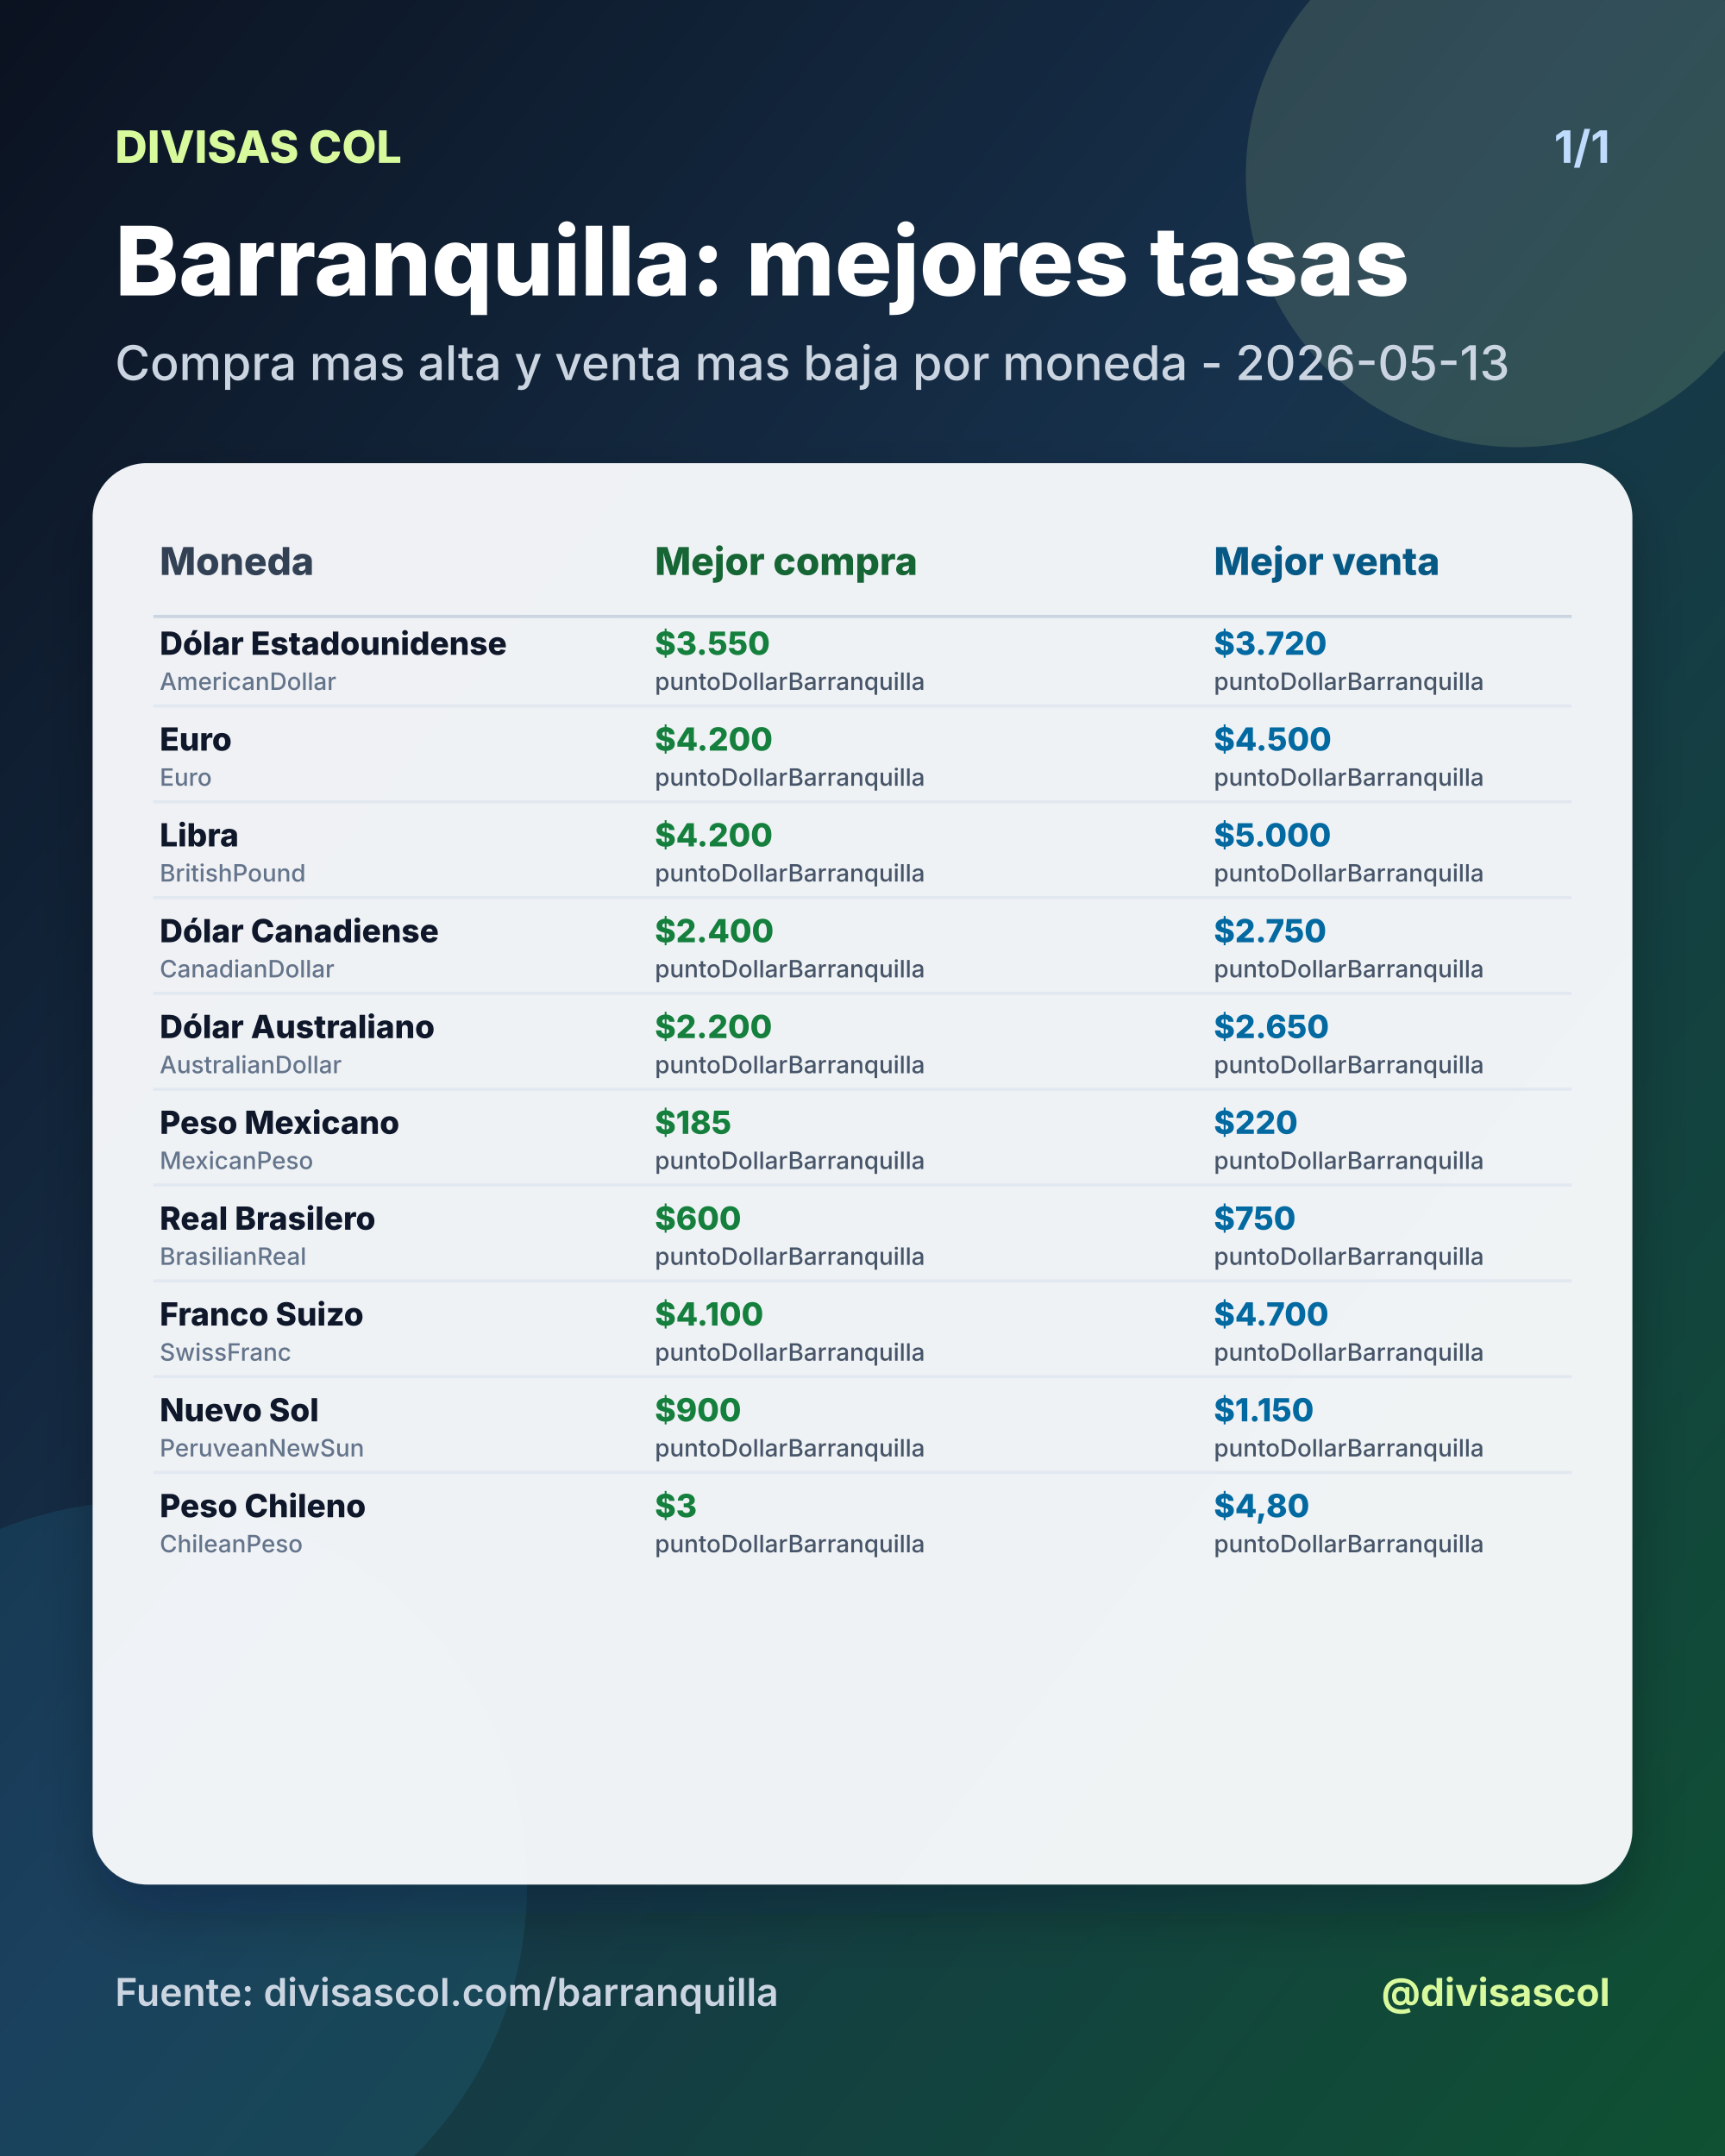
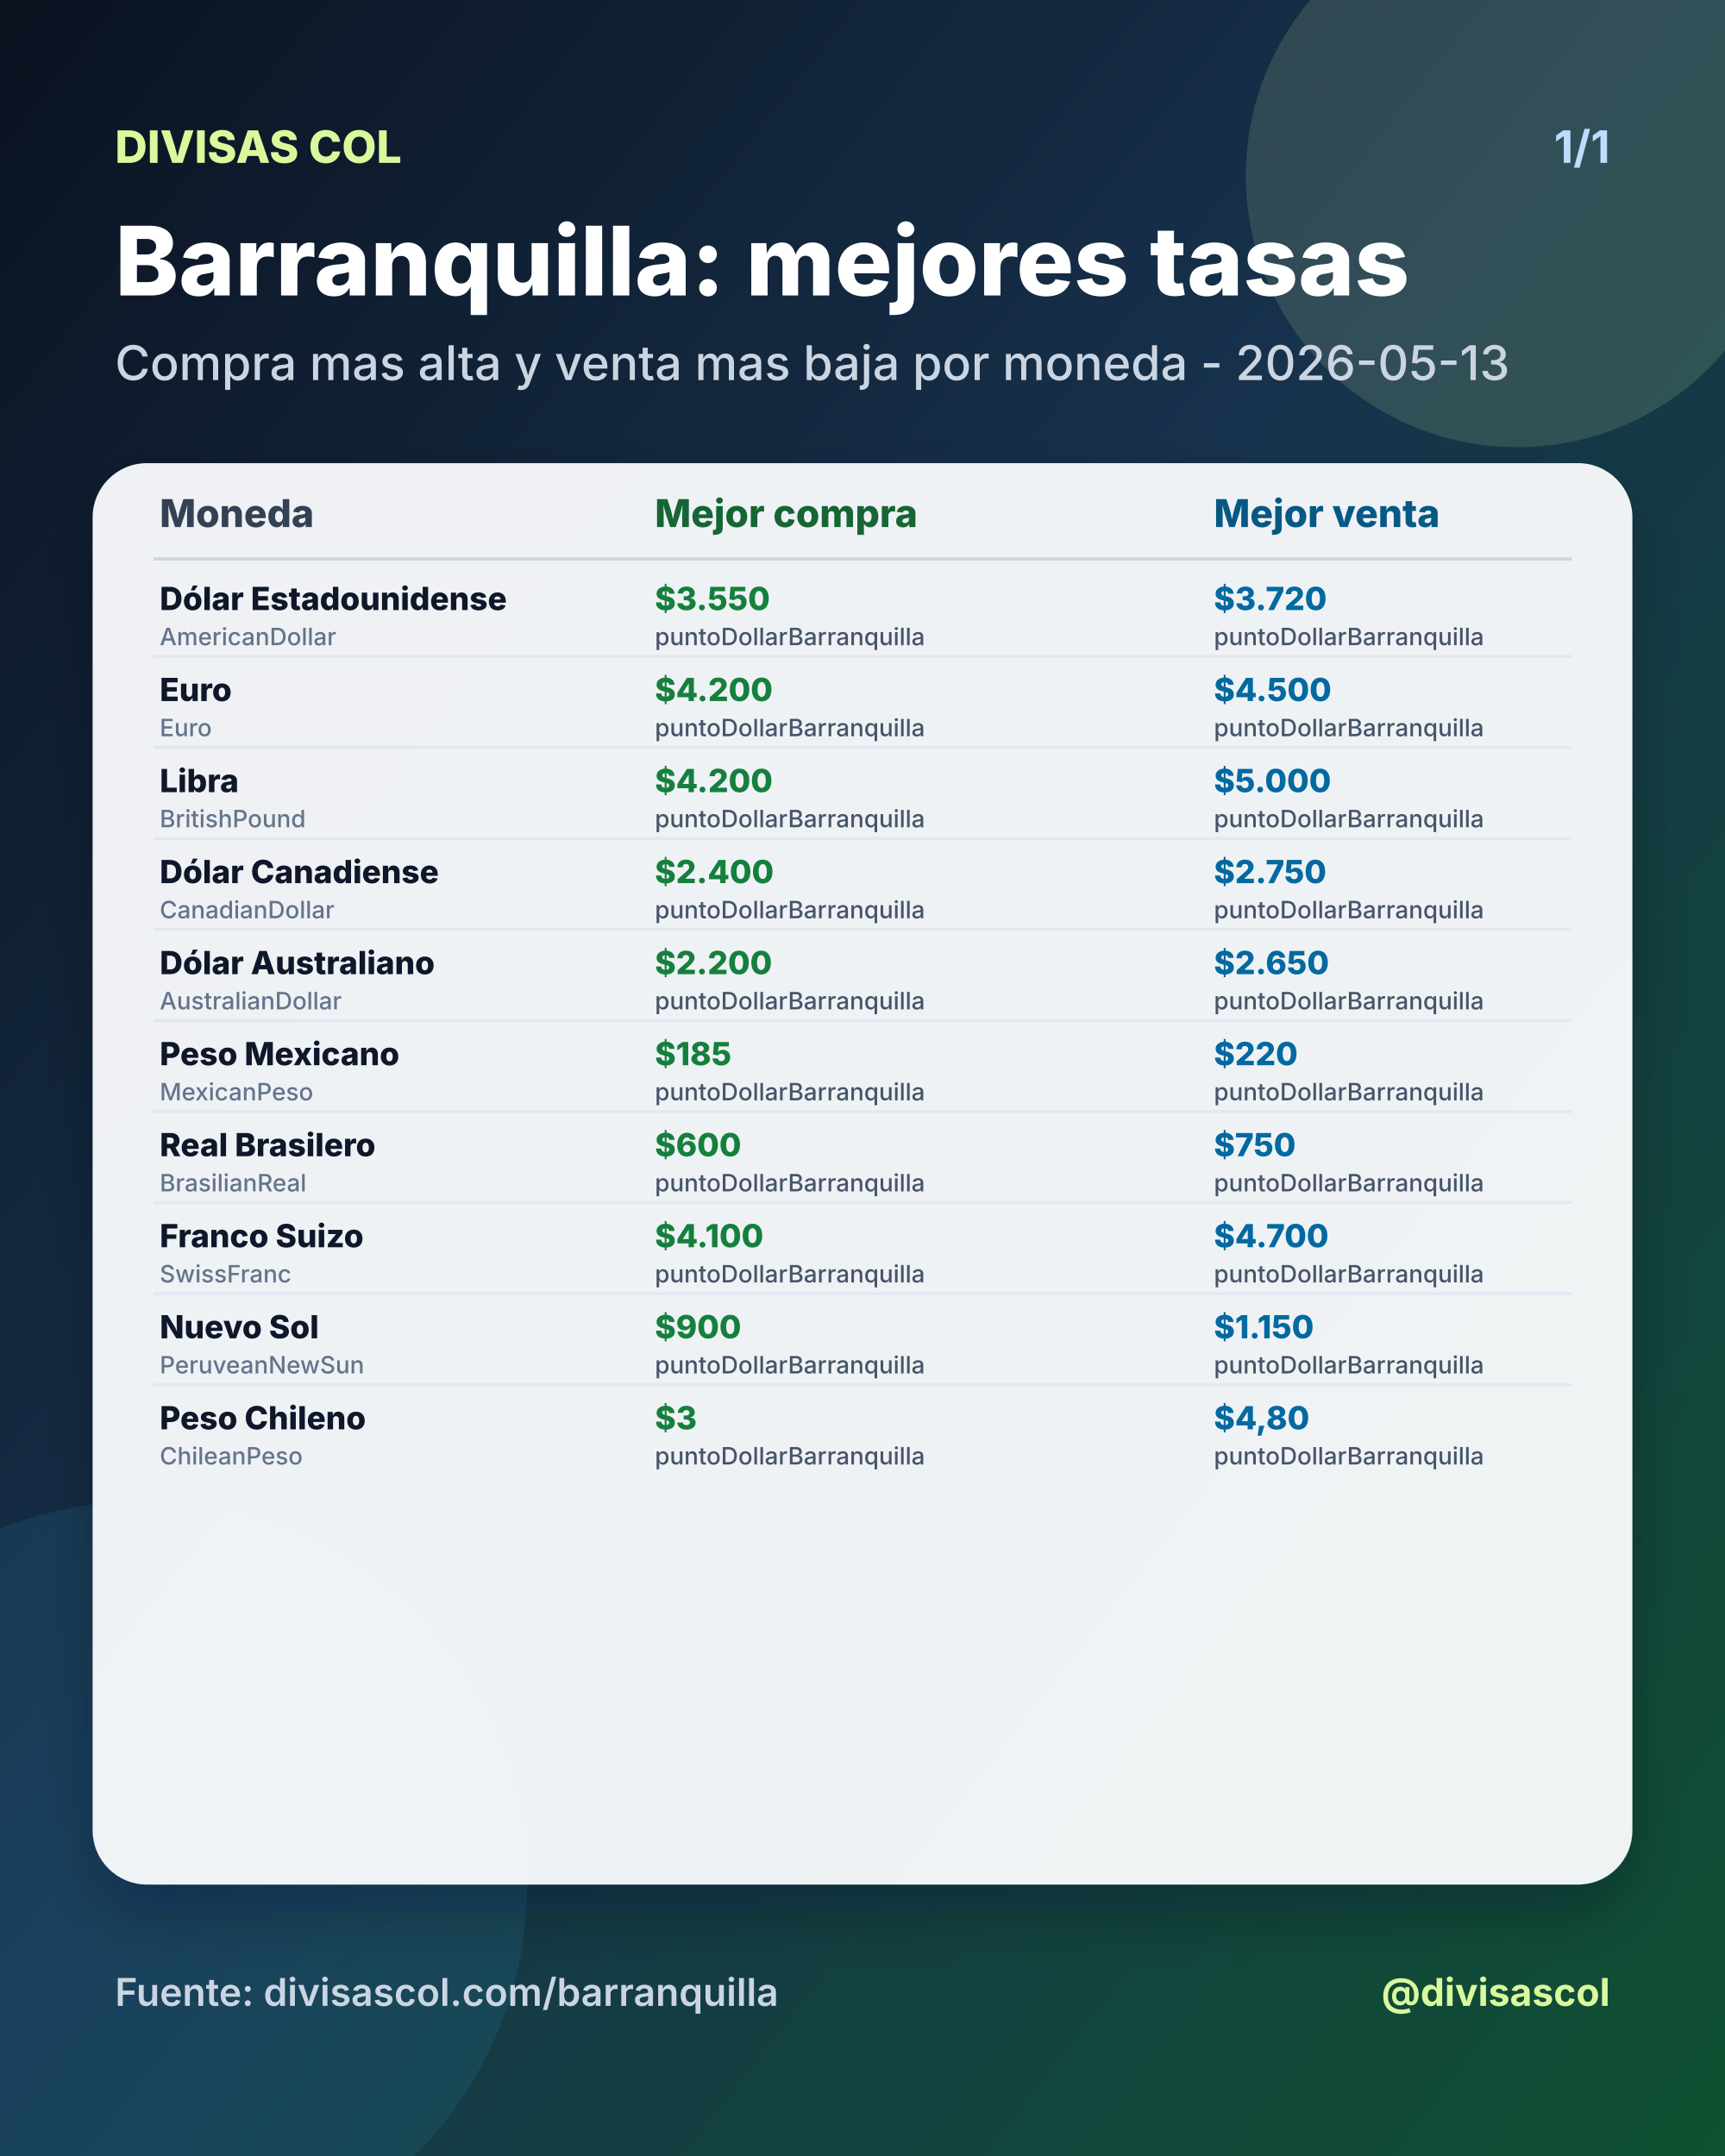
<svg xmlns="http://www.w3.org/2000/svg" width="1080" height="1350" viewBox="0 0 1080 1350">
  <defs>
    <linearGradient id="bg" x1="0" y1="0" x2="1" y2="1">
      <stop offset="0%" stop-color="#0b1220" />
      <stop offset="46%" stop-color="#17324d" />
      <stop offset="100%" stop-color="#0f5132" />
    </linearGradient>
    <filter id="shadow" x="-20%" y="-20%" width="140%" height="140%">
      <feDropShadow dx="0" dy="18" stdDeviation="18" flood-color="#020617" flood-opacity="0.28" />
    </filter>
  </defs>
  <rect width="1080" height="1350" fill="url(#bg)" />
  <circle cx="950" cy="110" r="170" fill="#d9f99d" opacity="0.14" />
  <circle cx="90" cy="1180" r="240" fill="#38bdf8" opacity="0.10" />
  <text x="72" y="102" fill="#d9f99d" font-size="28" font-family="Inter, Arial, sans-serif" font-weight="800" text-anchor="start">DIVISAS COL</text>
  <text x="1008" y="102" fill="#bfdbfe" font-size="28" font-family="Inter, Arial, sans-serif" font-weight="700" text-anchor="end">1/1</text>
  <text x="72" y="185" fill="#ffffff" font-size="60" font-family="Inter, Arial, sans-serif" font-weight="800" text-anchor="start">Barranquilla: mejores tasas</text>
  <text x="72" y="238" fill="#cbd5e1" font-size="30" font-family="Inter, Arial, sans-serif" font-weight="500" text-anchor="start">Compra mas alta y venta mas baja por moneda - 2026-05-13</text>
  <rect x="58" y="290" width="964" height="890" rx="34" fill="#f8fafc" opacity="0.96" filter="url(#shadow)" />
-   <text x="100" y="360" fill="#334155" font-size="24" font-family="Inter, Arial, sans-serif" font-weight="800" text-anchor="start">Moneda</text>
-   <text x="410" y="360" fill="#166534" font-size="24" font-family="Inter, Arial, sans-serif" font-weight="800" text-anchor="start">Mejor compra</text>
-   <text x="760" y="360" fill="#075985" font-size="24" font-family="Inter, Arial, sans-serif" font-weight="800" text-anchor="start">Mejor venta</text>
-   <line x1="96" y1="386" x2="984" y2="386" stroke="#cbd5e1" stroke-width="2" />
-   <text x="100" y="410" fill="#0f172a" font-size="20" font-family="Inter, Arial, sans-serif" font-weight="800" text-anchor="start">Dólar Estadounidense</text>
-   <text x="100" y="432" fill="#64748b" font-size="15" font-family="Inter, Arial, sans-serif" font-weight="500" text-anchor="start">AmericanDollar</text>
-   <text x="410" y="410" fill="#15803d" font-size="20" font-family="Inter, Arial, sans-serif" font-weight="800" text-anchor="start">$3.550</text>
-   <text x="410" y="432" fill="#475569" font-size="15" font-family="Inter, Arial, sans-serif" font-weight="500" text-anchor="start">puntoDollarBarranquilla</text>
-   <text x="760" y="410" fill="#0369a1" font-size="20" font-family="Inter, Arial, sans-serif" font-weight="800" text-anchor="start">$3.720</text>
-   <text x="760" y="432" fill="#475569" font-size="15" font-family="Inter, Arial, sans-serif" font-weight="500" text-anchor="start">puntoDollarBarranquilla</text>
-   <line x1="96" y1="442" x2="984" y2="442" stroke="#e2e8f0" stroke-width="2" />
-   <text x="100" y="470" fill="#0f172a" font-size="20" font-family="Inter, Arial, sans-serif" font-weight="800" text-anchor="start">Euro</text>
-   <text x="100" y="492" fill="#64748b" font-size="15" font-family="Inter, Arial, sans-serif" font-weight="500" text-anchor="start">Euro</text>
-   <text x="410" y="470" fill="#15803d" font-size="20" font-family="Inter, Arial, sans-serif" font-weight="800" text-anchor="start">$4.200</text>
-   <text x="410" y="492" fill="#475569" font-size="15" font-family="Inter, Arial, sans-serif" font-weight="500" text-anchor="start">puntoDollarBarranquilla</text>
-   <text x="760" y="470" fill="#0369a1" font-size="20" font-family="Inter, Arial, sans-serif" font-weight="800" text-anchor="start">$4.500</text>
-   <text x="760" y="492" fill="#475569" font-size="15" font-family="Inter, Arial, sans-serif" font-weight="500" text-anchor="start">puntoDollarBarranquilla</text>
-   <line x1="96" y1="502" x2="984" y2="502" stroke="#e2e8f0" stroke-width="2" />
-   <text x="100" y="530" fill="#0f172a" font-size="20" font-family="Inter, Arial, sans-serif" font-weight="800" text-anchor="start">Libra</text>
-   <text x="100" y="552" fill="#64748b" font-size="15" font-family="Inter, Arial, sans-serif" font-weight="500" text-anchor="start">BritishPound</text>
-   <text x="410" y="530" fill="#15803d" font-size="20" font-family="Inter, Arial, sans-serif" font-weight="800" text-anchor="start">$4.200</text>
-   <text x="410" y="552" fill="#475569" font-size="15" font-family="Inter, Arial, sans-serif" font-weight="500" text-anchor="start">puntoDollarBarranquilla</text>
-   <text x="760" y="530" fill="#0369a1" font-size="20" font-family="Inter, Arial, sans-serif" font-weight="800" text-anchor="start">$5.000</text>
-   <text x="760" y="552" fill="#475569" font-size="15" font-family="Inter, Arial, sans-serif" font-weight="500" text-anchor="start">puntoDollarBarranquilla</text>
-   <line x1="96" y1="562" x2="984" y2="562" stroke="#e2e8f0" stroke-width="2" />
-   <text x="100" y="590" fill="#0f172a" font-size="20" font-family="Inter, Arial, sans-serif" font-weight="800" text-anchor="start">Dólar Canadiense</text>
-   <text x="100" y="612" fill="#64748b" font-size="15" font-family="Inter, Arial, sans-serif" font-weight="500" text-anchor="start">CanadianDollar</text>
-   <text x="410" y="590" fill="#15803d" font-size="20" font-family="Inter, Arial, sans-serif" font-weight="800" text-anchor="start">$2.400</text>
-   <text x="410" y="612" fill="#475569" font-size="15" font-family="Inter, Arial, sans-serif" font-weight="500" text-anchor="start">puntoDollarBarranquilla</text>
-   <text x="760" y="590" fill="#0369a1" font-size="20" font-family="Inter, Arial, sans-serif" font-weight="800" text-anchor="start">$2.750</text>
-   <text x="760" y="612" fill="#475569" font-size="15" font-family="Inter, Arial, sans-serif" font-weight="500" text-anchor="start">puntoDollarBarranquilla</text>
-   <line x1="96" y1="622" x2="984" y2="622" stroke="#e2e8f0" stroke-width="2" />
-   <text x="100" y="650" fill="#0f172a" font-size="20" font-family="Inter, Arial, sans-serif" font-weight="800" text-anchor="start">Dólar Australiano</text>
-   <text x="100" y="672" fill="#64748b" font-size="15" font-family="Inter, Arial, sans-serif" font-weight="500" text-anchor="start">AustralianDollar</text>
-   <text x="410" y="650" fill="#15803d" font-size="20" font-family="Inter, Arial, sans-serif" font-weight="800" text-anchor="start">$2.200</text>
-   <text x="410" y="672" fill="#475569" font-size="15" font-family="Inter, Arial, sans-serif" font-weight="500" text-anchor="start">puntoDollarBarranquilla</text>
-   <text x="760" y="650" fill="#0369a1" font-size="20" font-family="Inter, Arial, sans-serif" font-weight="800" text-anchor="start">$2.650</text>
-   <text x="760" y="672" fill="#475569" font-size="15" font-family="Inter, Arial, sans-serif" font-weight="500" text-anchor="start">puntoDollarBarranquilla</text>
-   <line x1="96" y1="682" x2="984" y2="682" stroke="#e2e8f0" stroke-width="2" />
-   <text x="100" y="710" fill="#0f172a" font-size="20" font-family="Inter, Arial, sans-serif" font-weight="800" text-anchor="start">Peso Mexicano</text>
-   <text x="100" y="732" fill="#64748b" font-size="15" font-family="Inter, Arial, sans-serif" font-weight="500" text-anchor="start">MexicanPeso</text>
-   <text x="410" y="710" fill="#15803d" font-size="20" font-family="Inter, Arial, sans-serif" font-weight="800" text-anchor="start">$185</text>
-   <text x="410" y="732" fill="#475569" font-size="15" font-family="Inter, Arial, sans-serif" font-weight="500" text-anchor="start">puntoDollarBarranquilla</text>
-   <text x="760" y="710" fill="#0369a1" font-size="20" font-family="Inter, Arial, sans-serif" font-weight="800" text-anchor="start">$220</text>
-   <text x="760" y="732" fill="#475569" font-size="15" font-family="Inter, Arial, sans-serif" font-weight="500" text-anchor="start">puntoDollarBarranquilla</text>
-   <line x1="96" y1="742" x2="984" y2="742" stroke="#e2e8f0" stroke-width="2" />
-   <text x="100" y="770" fill="#0f172a" font-size="20" font-family="Inter, Arial, sans-serif" font-weight="800" text-anchor="start">Real Brasilero</text>
-   <text x="100" y="792" fill="#64748b" font-size="15" font-family="Inter, Arial, sans-serif" font-weight="500" text-anchor="start">BrasilianReal</text>
-   <text x="410" y="770" fill="#15803d" font-size="20" font-family="Inter, Arial, sans-serif" font-weight="800" text-anchor="start">$600</text>
-   <text x="410" y="792" fill="#475569" font-size="15" font-family="Inter, Arial, sans-serif" font-weight="500" text-anchor="start">puntoDollarBarranquilla</text>
-   <text x="760" y="770" fill="#0369a1" font-size="20" font-family="Inter, Arial, sans-serif" font-weight="800" text-anchor="start">$750</text>
-   <text x="760" y="792" fill="#475569" font-size="15" font-family="Inter, Arial, sans-serif" font-weight="500" text-anchor="start">puntoDollarBarranquilla</text>
-   <line x1="96" y1="802" x2="984" y2="802" stroke="#e2e8f0" stroke-width="2" />
-   <text x="100" y="830" fill="#0f172a" font-size="20" font-family="Inter, Arial, sans-serif" font-weight="800" text-anchor="start">Franco Suizo</text>
-   <text x="100" y="852" fill="#64748b" font-size="15" font-family="Inter, Arial, sans-serif" font-weight="500" text-anchor="start">SwissFranc</text>
-   <text x="410" y="830" fill="#15803d" font-size="20" font-family="Inter, Arial, sans-serif" font-weight="800" text-anchor="start">$4.100</text>
-   <text x="410" y="852" fill="#475569" font-size="15" font-family="Inter, Arial, sans-serif" font-weight="500" text-anchor="start">puntoDollarBarranquilla</text>
-   <text x="760" y="830" fill="#0369a1" font-size="20" font-family="Inter, Arial, sans-serif" font-weight="800" text-anchor="start">$4.700</text>
-   <text x="760" y="852" fill="#475569" font-size="15" font-family="Inter, Arial, sans-serif" font-weight="500" text-anchor="start">puntoDollarBarranquilla</text>
-   <line x1="96" y1="862" x2="984" y2="862" stroke="#e2e8f0" stroke-width="2" />
-   <text x="100" y="890" fill="#0f172a" font-size="20" font-family="Inter, Arial, sans-serif" font-weight="800" text-anchor="start">Nuevo Sol</text>
-   <text x="100" y="912" fill="#64748b" font-size="15" font-family="Inter, Arial, sans-serif" font-weight="500" text-anchor="start">PeruveanNewSun</text>
-   <text x="410" y="890" fill="#15803d" font-size="20" font-family="Inter, Arial, sans-serif" font-weight="800" text-anchor="start">$900</text>
-   <text x="410" y="912" fill="#475569" font-size="15" font-family="Inter, Arial, sans-serif" font-weight="500" text-anchor="start">puntoDollarBarranquilla</text>
-   <text x="760" y="890" fill="#0369a1" font-size="20" font-family="Inter, Arial, sans-serif" font-weight="800" text-anchor="start">$1.150</text>
-   <text x="760" y="912" fill="#475569" font-size="15" font-family="Inter, Arial, sans-serif" font-weight="500" text-anchor="start">puntoDollarBarranquilla</text>
-   <line x1="96" y1="922" x2="984" y2="922" stroke="#e2e8f0" stroke-width="2" />
-   <text x="100" y="950" fill="#0f172a" font-size="20" font-family="Inter, Arial, sans-serif" font-weight="800" text-anchor="start">Peso Chileno</text>
-   <text x="100" y="972" fill="#64748b" font-size="15" font-family="Inter, Arial, sans-serif" font-weight="500" text-anchor="start">ChileanPeso</text>
-   <text x="410" y="950" fill="#15803d" font-size="20" font-family="Inter, Arial, sans-serif" font-weight="800" text-anchor="start">$3</text>
-   <text x="410" y="972" fill="#475569" font-size="15" font-family="Inter, Arial, sans-serif" font-weight="500" text-anchor="start">puntoDollarBarranquilla</text>
-   <text x="760" y="950" fill="#0369a1" font-size="20" font-family="Inter, Arial, sans-serif" font-weight="800" text-anchor="start">$4,80</text>
-   <text x="760" y="972" fill="#475569" font-size="15" font-family="Inter, Arial, sans-serif" font-weight="500" text-anchor="start">puntoDollarBarranquilla</text>
+   <text x="100" y="330" fill="#334155" font-size="24" font-family="Inter, Arial, sans-serif" font-weight="800" text-anchor="start">Moneda</text>
+   <text x="410" y="330" fill="#166534" font-size="24" font-family="Inter, Arial, sans-serif" font-weight="800" text-anchor="start">Mejor compra</text>
+   <text x="760" y="330" fill="#075985" font-size="24" font-family="Inter, Arial, sans-serif" font-weight="800" text-anchor="start">Mejor venta</text>
+   <line x1="96" y1="350" x2="984" y2="350" stroke="#cbd5e1" stroke-width="2" />
+   <text x="100" y="382" fill="#0f172a" font-size="20" font-family="Inter, Arial, sans-serif" font-weight="800" text-anchor="start">Dólar Estadounidense</text>
+   <text x="100" y="404" fill="#64748b" font-size="15" font-family="Inter, Arial, sans-serif" font-weight="500" text-anchor="start">AmericanDollar</text>
+   <text x="410" y="382" fill="#15803d" font-size="20" font-family="Inter, Arial, sans-serif" font-weight="800" text-anchor="start">$3.550</text>
+   <text x="410" y="404" fill="#475569" font-size="15" font-family="Inter, Arial, sans-serif" font-weight="500" text-anchor="start">puntoDollarBarranquilla</text>
+   <text x="760" y="382" fill="#0369a1" font-size="20" font-family="Inter, Arial, sans-serif" font-weight="800" text-anchor="start">$3.720</text>
+   <text x="760" y="404" fill="#475569" font-size="15" font-family="Inter, Arial, sans-serif" font-weight="500" text-anchor="start">puntoDollarBarranquilla</text>
+   <line x1="96" y1="411" x2="984" y2="411" stroke="#e2e8f0" stroke-width="2" />
+   <text x="100" y="439" fill="#0f172a" font-size="20" font-family="Inter, Arial, sans-serif" font-weight="800" text-anchor="start">Euro</text>
+   <text x="100" y="461" fill="#64748b" font-size="15" font-family="Inter, Arial, sans-serif" font-weight="500" text-anchor="start">Euro</text>
+   <text x="410" y="439" fill="#15803d" font-size="20" font-family="Inter, Arial, sans-serif" font-weight="800" text-anchor="start">$4.200</text>
+   <text x="410" y="461" fill="#475569" font-size="15" font-family="Inter, Arial, sans-serif" font-weight="500" text-anchor="start">puntoDollarBarranquilla</text>
+   <text x="760" y="439" fill="#0369a1" font-size="20" font-family="Inter, Arial, sans-serif" font-weight="800" text-anchor="start">$4.500</text>
+   <text x="760" y="461" fill="#475569" font-size="15" font-family="Inter, Arial, sans-serif" font-weight="500" text-anchor="start">puntoDollarBarranquilla</text>
+   <line x1="96" y1="468" x2="984" y2="468" stroke="#e2e8f0" stroke-width="2" />
+   <text x="100" y="496" fill="#0f172a" font-size="20" font-family="Inter, Arial, sans-serif" font-weight="800" text-anchor="start">Libra</text>
+   <text x="100" y="518" fill="#64748b" font-size="15" font-family="Inter, Arial, sans-serif" font-weight="500" text-anchor="start">BritishPound</text>
+   <text x="410" y="496" fill="#15803d" font-size="20" font-family="Inter, Arial, sans-serif" font-weight="800" text-anchor="start">$4.200</text>
+   <text x="410" y="518" fill="#475569" font-size="15" font-family="Inter, Arial, sans-serif" font-weight="500" text-anchor="start">puntoDollarBarranquilla</text>
+   <text x="760" y="496" fill="#0369a1" font-size="20" font-family="Inter, Arial, sans-serif" font-weight="800" text-anchor="start">$5.000</text>
+   <text x="760" y="518" fill="#475569" font-size="15" font-family="Inter, Arial, sans-serif" font-weight="500" text-anchor="start">puntoDollarBarranquilla</text>
+   <line x1="96" y1="525" x2="984" y2="525" stroke="#e2e8f0" stroke-width="2" />
+   <text x="100" y="553" fill="#0f172a" font-size="20" font-family="Inter, Arial, sans-serif" font-weight="800" text-anchor="start">Dólar Canadiense</text>
+   <text x="100" y="575" fill="#64748b" font-size="15" font-family="Inter, Arial, sans-serif" font-weight="500" text-anchor="start">CanadianDollar</text>
+   <text x="410" y="553" fill="#15803d" font-size="20" font-family="Inter, Arial, sans-serif" font-weight="800" text-anchor="start">$2.400</text>
+   <text x="410" y="575" fill="#475569" font-size="15" font-family="Inter, Arial, sans-serif" font-weight="500" text-anchor="start">puntoDollarBarranquilla</text>
+   <text x="760" y="553" fill="#0369a1" font-size="20" font-family="Inter, Arial, sans-serif" font-weight="800" text-anchor="start">$2.750</text>
+   <text x="760" y="575" fill="#475569" font-size="15" font-family="Inter, Arial, sans-serif" font-weight="500" text-anchor="start">puntoDollarBarranquilla</text>
+   <line x1="96" y1="582" x2="984" y2="582" stroke="#e2e8f0" stroke-width="2" />
+   <text x="100" y="610" fill="#0f172a" font-size="20" font-family="Inter, Arial, sans-serif" font-weight="800" text-anchor="start">Dólar Australiano</text>
+   <text x="100" y="632" fill="#64748b" font-size="15" font-family="Inter, Arial, sans-serif" font-weight="500" text-anchor="start">AustralianDollar</text>
+   <text x="410" y="610" fill="#15803d" font-size="20" font-family="Inter, Arial, sans-serif" font-weight="800" text-anchor="start">$2.200</text>
+   <text x="410" y="632" fill="#475569" font-size="15" font-family="Inter, Arial, sans-serif" font-weight="500" text-anchor="start">puntoDollarBarranquilla</text>
+   <text x="760" y="610" fill="#0369a1" font-size="20" font-family="Inter, Arial, sans-serif" font-weight="800" text-anchor="start">$2.650</text>
+   <text x="760" y="632" fill="#475569" font-size="15" font-family="Inter, Arial, sans-serif" font-weight="500" text-anchor="start">puntoDollarBarranquilla</text>
+   <line x1="96" y1="639" x2="984" y2="639" stroke="#e2e8f0" stroke-width="2" />
+   <text x="100" y="667" fill="#0f172a" font-size="20" font-family="Inter, Arial, sans-serif" font-weight="800" text-anchor="start">Peso Mexicano</text>
+   <text x="100" y="689" fill="#64748b" font-size="15" font-family="Inter, Arial, sans-serif" font-weight="500" text-anchor="start">MexicanPeso</text>
+   <text x="410" y="667" fill="#15803d" font-size="20" font-family="Inter, Arial, sans-serif" font-weight="800" text-anchor="start">$185</text>
+   <text x="410" y="689" fill="#475569" font-size="15" font-family="Inter, Arial, sans-serif" font-weight="500" text-anchor="start">puntoDollarBarranquilla</text>
+   <text x="760" y="667" fill="#0369a1" font-size="20" font-family="Inter, Arial, sans-serif" font-weight="800" text-anchor="start">$220</text>
+   <text x="760" y="689" fill="#475569" font-size="15" font-family="Inter, Arial, sans-serif" font-weight="500" text-anchor="start">puntoDollarBarranquilla</text>
+   <line x1="96" y1="696" x2="984" y2="696" stroke="#e2e8f0" stroke-width="2" />
+   <text x="100" y="724" fill="#0f172a" font-size="20" font-family="Inter, Arial, sans-serif" font-weight="800" text-anchor="start">Real Brasilero</text>
+   <text x="100" y="746" fill="#64748b" font-size="15" font-family="Inter, Arial, sans-serif" font-weight="500" text-anchor="start">BrasilianReal</text>
+   <text x="410" y="724" fill="#15803d" font-size="20" font-family="Inter, Arial, sans-serif" font-weight="800" text-anchor="start">$600</text>
+   <text x="410" y="746" fill="#475569" font-size="15" font-family="Inter, Arial, sans-serif" font-weight="500" text-anchor="start">puntoDollarBarranquilla</text>
+   <text x="760" y="724" fill="#0369a1" font-size="20" font-family="Inter, Arial, sans-serif" font-weight="800" text-anchor="start">$750</text>
+   <text x="760" y="746" fill="#475569" font-size="15" font-family="Inter, Arial, sans-serif" font-weight="500" text-anchor="start">puntoDollarBarranquilla</text>
+   <line x1="96" y1="753" x2="984" y2="753" stroke="#e2e8f0" stroke-width="2" />
+   <text x="100" y="781" fill="#0f172a" font-size="20" font-family="Inter, Arial, sans-serif" font-weight="800" text-anchor="start">Franco Suizo</text>
+   <text x="100" y="803" fill="#64748b" font-size="15" font-family="Inter, Arial, sans-serif" font-weight="500" text-anchor="start">SwissFranc</text>
+   <text x="410" y="781" fill="#15803d" font-size="20" font-family="Inter, Arial, sans-serif" font-weight="800" text-anchor="start">$4.100</text>
+   <text x="410" y="803" fill="#475569" font-size="15" font-family="Inter, Arial, sans-serif" font-weight="500" text-anchor="start">puntoDollarBarranquilla</text>
+   <text x="760" y="781" fill="#0369a1" font-size="20" font-family="Inter, Arial, sans-serif" font-weight="800" text-anchor="start">$4.700</text>
+   <text x="760" y="803" fill="#475569" font-size="15" font-family="Inter, Arial, sans-serif" font-weight="500" text-anchor="start">puntoDollarBarranquilla</text>
+   <line x1="96" y1="810" x2="984" y2="810" stroke="#e2e8f0" stroke-width="2" />
+   <text x="100" y="838" fill="#0f172a" font-size="20" font-family="Inter, Arial, sans-serif" font-weight="800" text-anchor="start">Nuevo Sol</text>
+   <text x="100" y="860" fill="#64748b" font-size="15" font-family="Inter, Arial, sans-serif" font-weight="500" text-anchor="start">PeruveanNewSun</text>
+   <text x="410" y="838" fill="#15803d" font-size="20" font-family="Inter, Arial, sans-serif" font-weight="800" text-anchor="start">$900</text>
+   <text x="410" y="860" fill="#475569" font-size="15" font-family="Inter, Arial, sans-serif" font-weight="500" text-anchor="start">puntoDollarBarranquilla</text>
+   <text x="760" y="838" fill="#0369a1" font-size="20" font-family="Inter, Arial, sans-serif" font-weight="800" text-anchor="start">$1.150</text>
+   <text x="760" y="860" fill="#475569" font-size="15" font-family="Inter, Arial, sans-serif" font-weight="500" text-anchor="start">puntoDollarBarranquilla</text>
+   <line x1="96" y1="867" x2="984" y2="867" stroke="#e2e8f0" stroke-width="2" />
+   <text x="100" y="895" fill="#0f172a" font-size="20" font-family="Inter, Arial, sans-serif" font-weight="800" text-anchor="start">Peso Chileno</text>
+   <text x="100" y="917" fill="#64748b" font-size="15" font-family="Inter, Arial, sans-serif" font-weight="500" text-anchor="start">ChileanPeso</text>
+   <text x="410" y="895" fill="#15803d" font-size="20" font-family="Inter, Arial, sans-serif" font-weight="800" text-anchor="start">$3</text>
+   <text x="410" y="917" fill="#475569" font-size="15" font-family="Inter, Arial, sans-serif" font-weight="500" text-anchor="start">puntoDollarBarranquilla</text>
+   <text x="760" y="895" fill="#0369a1" font-size="20" font-family="Inter, Arial, sans-serif" font-weight="800" text-anchor="start">$4,80</text>
+   <text x="760" y="917" fill="#475569" font-size="15" font-family="Inter, Arial, sans-serif" font-weight="500" text-anchor="start">puntoDollarBarranquilla</text>
  <text x="72" y="1256" fill="#cbd5e1" font-size="24" font-family="Inter, Arial, sans-serif" font-weight="600" text-anchor="start">Fuente: divisascol.com/barranquilla</text>
  <text x="1008" y="1256" fill="#d9f99d" font-size="24" font-family="Inter, Arial, sans-serif" font-weight="700" text-anchor="end">@divisascol</text>
</svg>
